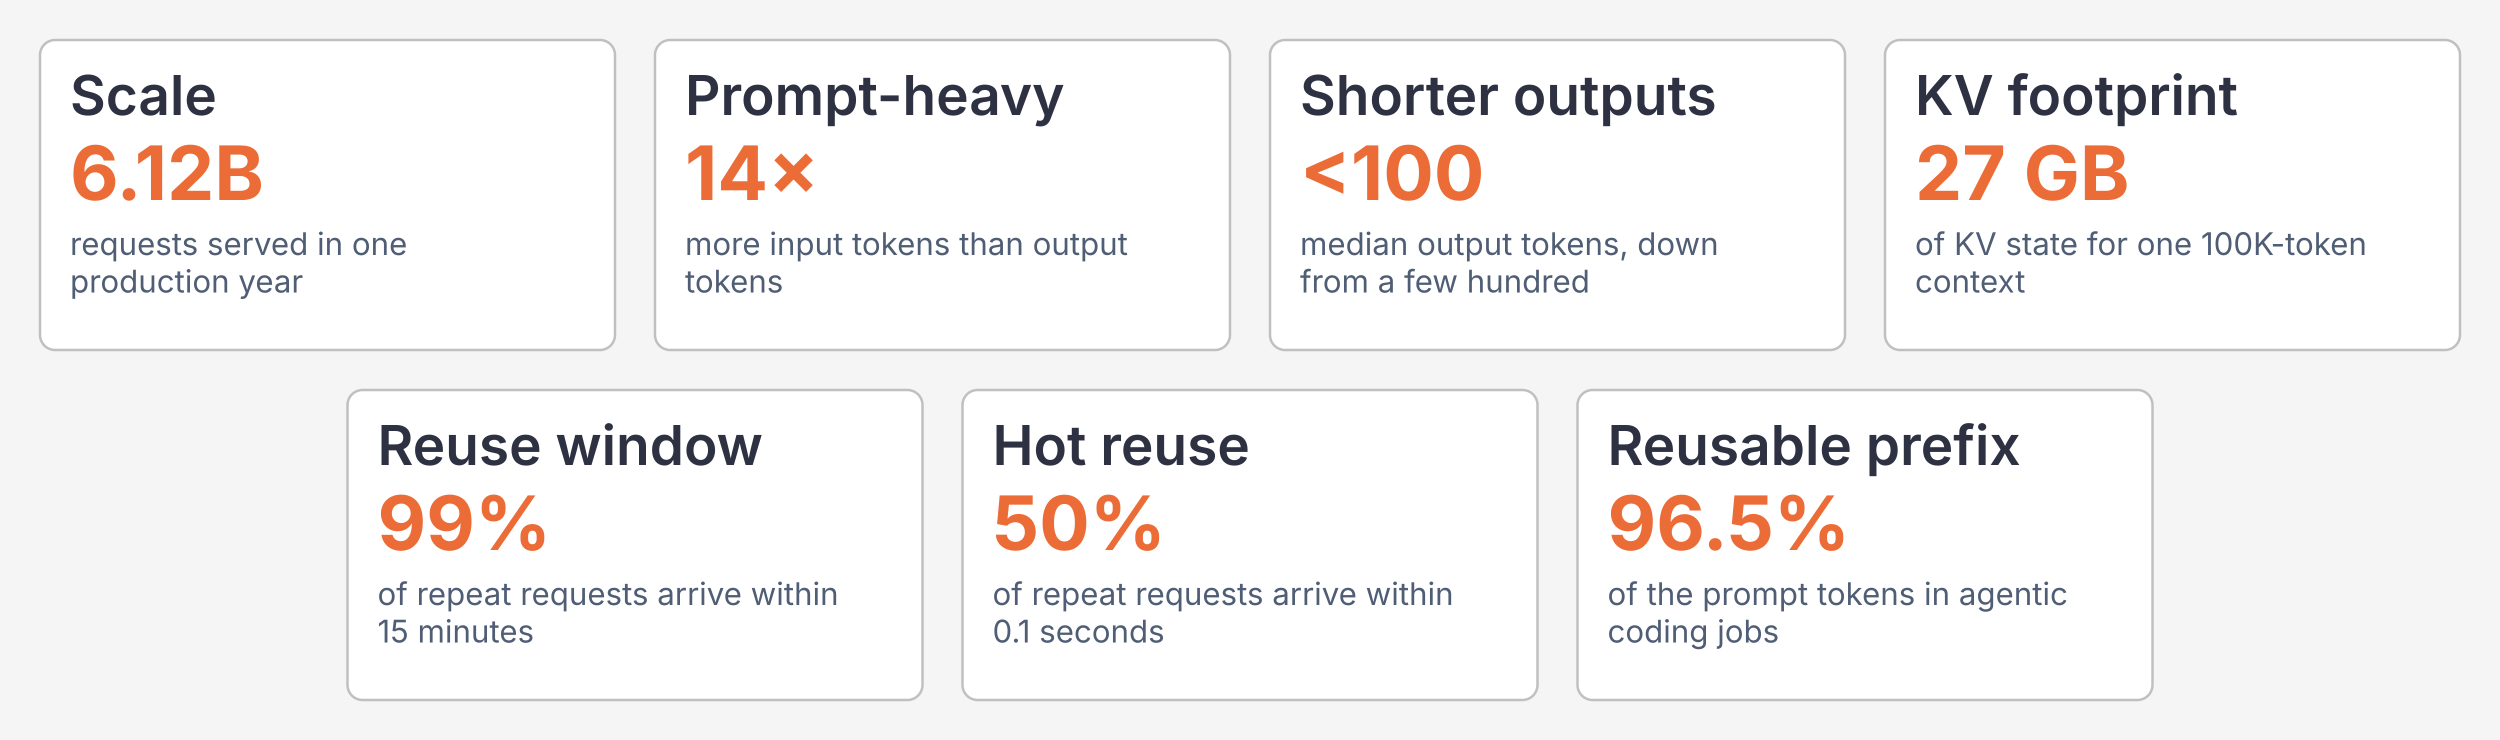
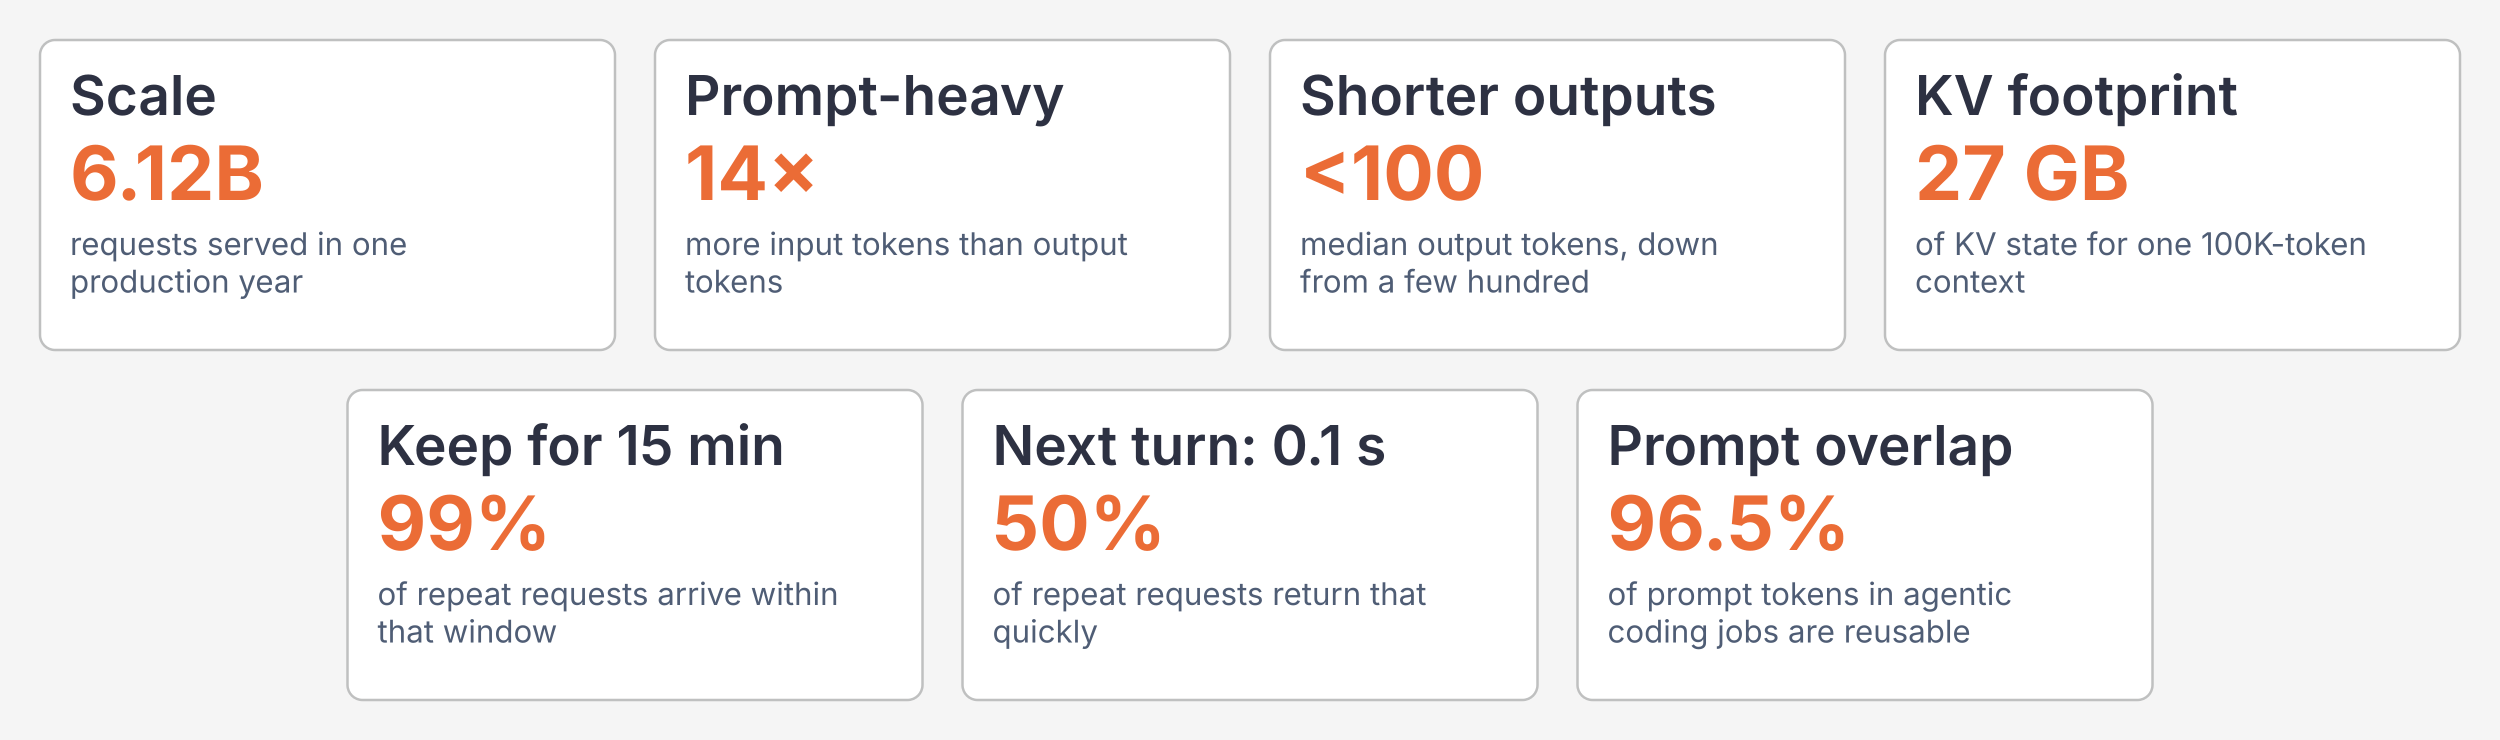
<svg xmlns="http://www.w3.org/2000/svg" width="1000" height="296" viewBox="0 0 1000 296" font-family="'Geist','Inter',system-ui,-apple-system,'Segoe UI',sans-serif">
  <rect width="1000" height="296" fill="#f5f5f5" />
  <rect x="16" y="16" width="230" height="124" rx="6" fill="#ffffff" stroke="#bfc0c0" stroke-width="1" />
  <text x="28" y="46" font-size="22" font-weight="600" fill="#2d3142">Scale</text>
  <text x="28" y="80" font-size="30" font-weight="700" fill="#eb6c36">6.12B</text>
  <text x="28" y="102" font-size="12.5" fill="#4f5d75">requests served in one</text>
  <text x="28" y="117" font-size="12.5" fill="#4f5d75">production year</text>
  <rect x="262" y="16" width="230" height="124" rx="6" fill="#ffffff" stroke="#bfc0c0" stroke-width="1" />
  <text x="274" y="46" font-size="22" font-weight="600" fill="#2d3142">Prompt-heavy</text>
  <text x="274" y="80" font-size="30" font-weight="700" fill="#eb6c36">14×</text>
  <text x="274" y="102" font-size="12.5" fill="#4f5d75">more input tokens than output</text>
  <text x="274" y="117" font-size="12.5" fill="#4f5d75">tokens</text>
  <rect x="508" y="16" width="230" height="124" rx="6" fill="#ffffff" stroke="#bfc0c0" stroke-width="1" />
  <text x="520" y="46" font-size="22" font-weight="600" fill="#2d3142">Shorter outputs</text>
  <text x="520" y="80" font-size="30" font-weight="700" fill="#eb6c36">&lt;100</text>
  <text x="520" y="102" font-size="12.5" fill="#4f5d75">median output tokens, down</text>
  <text x="520" y="117" font-size="12.5" fill="#4f5d75">from a few hundred</text>
  <rect x="754" y="16" width="230" height="124" rx="6" fill="#ffffff" stroke="#bfc0c0" stroke-width="1" />
  <text x="766" y="46" font-size="22" font-weight="600" fill="#2d3142">KV footprint</text>
  <text x="766" y="80" font-size="30" font-weight="700" fill="#eb6c36">27 GB</text>
  <text x="766" y="102" font-size="12.5" fill="#4f5d75">of KV state for one 100K-token</text>
  <text x="766" y="117" font-size="12.5" fill="#4f5d75">context</text>
  <rect x="139" y="156" width="230" height="124" rx="6" fill="#ffffff" stroke="#bfc0c0" stroke-width="1" />
-   <text x="151" y="186" font-size="22" font-weight="600" fill="#2d3142">Reuse window</text>
+   <text x="151" y="186" font-size="22" font-weight="600" fill="#2d3142">Keep for 15 min</text>
  <text x="151" y="220" font-size="30" font-weight="700" fill="#eb6c36">99%</text>
  <text x="151" y="242" font-size="12.5" fill="#4f5d75">of repeat requests arrive within</text>
-   <text x="151" y="257" font-size="12.5" fill="#4f5d75">15 minutes</text>
+   <text x="151" y="257" font-size="12.5" fill="#4f5d75">that window</text>
  <rect x="385" y="156" width="230" height="124" rx="6" fill="#ffffff" stroke="#bfc0c0" stroke-width="1" />
-   <text x="397" y="186" font-size="22" font-weight="600" fill="#2d3142">Hot reuse</text>
+   <text x="397" y="186" font-size="22" font-weight="600" fill="#2d3142">Next turn: 0.1 s</text>
  <text x="397" y="220" font-size="30" font-weight="700" fill="#eb6c36">50%</text>
-   <text x="397" y="242" font-size="12.5" fill="#4f5d75">of repeat requests arrive within</text>
-   <text x="397" y="257" font-size="12.5" fill="#4f5d75">0.1 seconds</text>
+   <text x="397" y="242" font-size="12.5" fill="#4f5d75">of repeat requests return that</text>
+   <text x="397" y="257" font-size="12.5" fill="#4f5d75">quickly</text>
  <rect x="631" y="156" width="230" height="124" rx="6" fill="#ffffff" stroke="#bfc0c0" stroke-width="1" />
-   <text x="643" y="186" font-size="22" font-weight="600" fill="#2d3142">Reusable prefix</text>
+   <text x="643" y="186" font-size="22" font-weight="600" fill="#2d3142">Prompt overlap</text>
  <text x="643" y="220" font-size="30" font-weight="700" fill="#eb6c36">96.5%</text>
-   <text x="643" y="242" font-size="12.5" fill="#4f5d75">of the prompt tokens in agentic</text>
-   <text x="643" y="257" font-size="12.5" fill="#4f5d75">coding jobs</text>
+   <text x="643" y="242" font-size="12.5" fill="#4f5d75">of prompt tokens in agentic</text>
+   <text x="643" y="257" font-size="12.5" fill="#4f5d75">coding jobs are reusable</text>
</svg>
